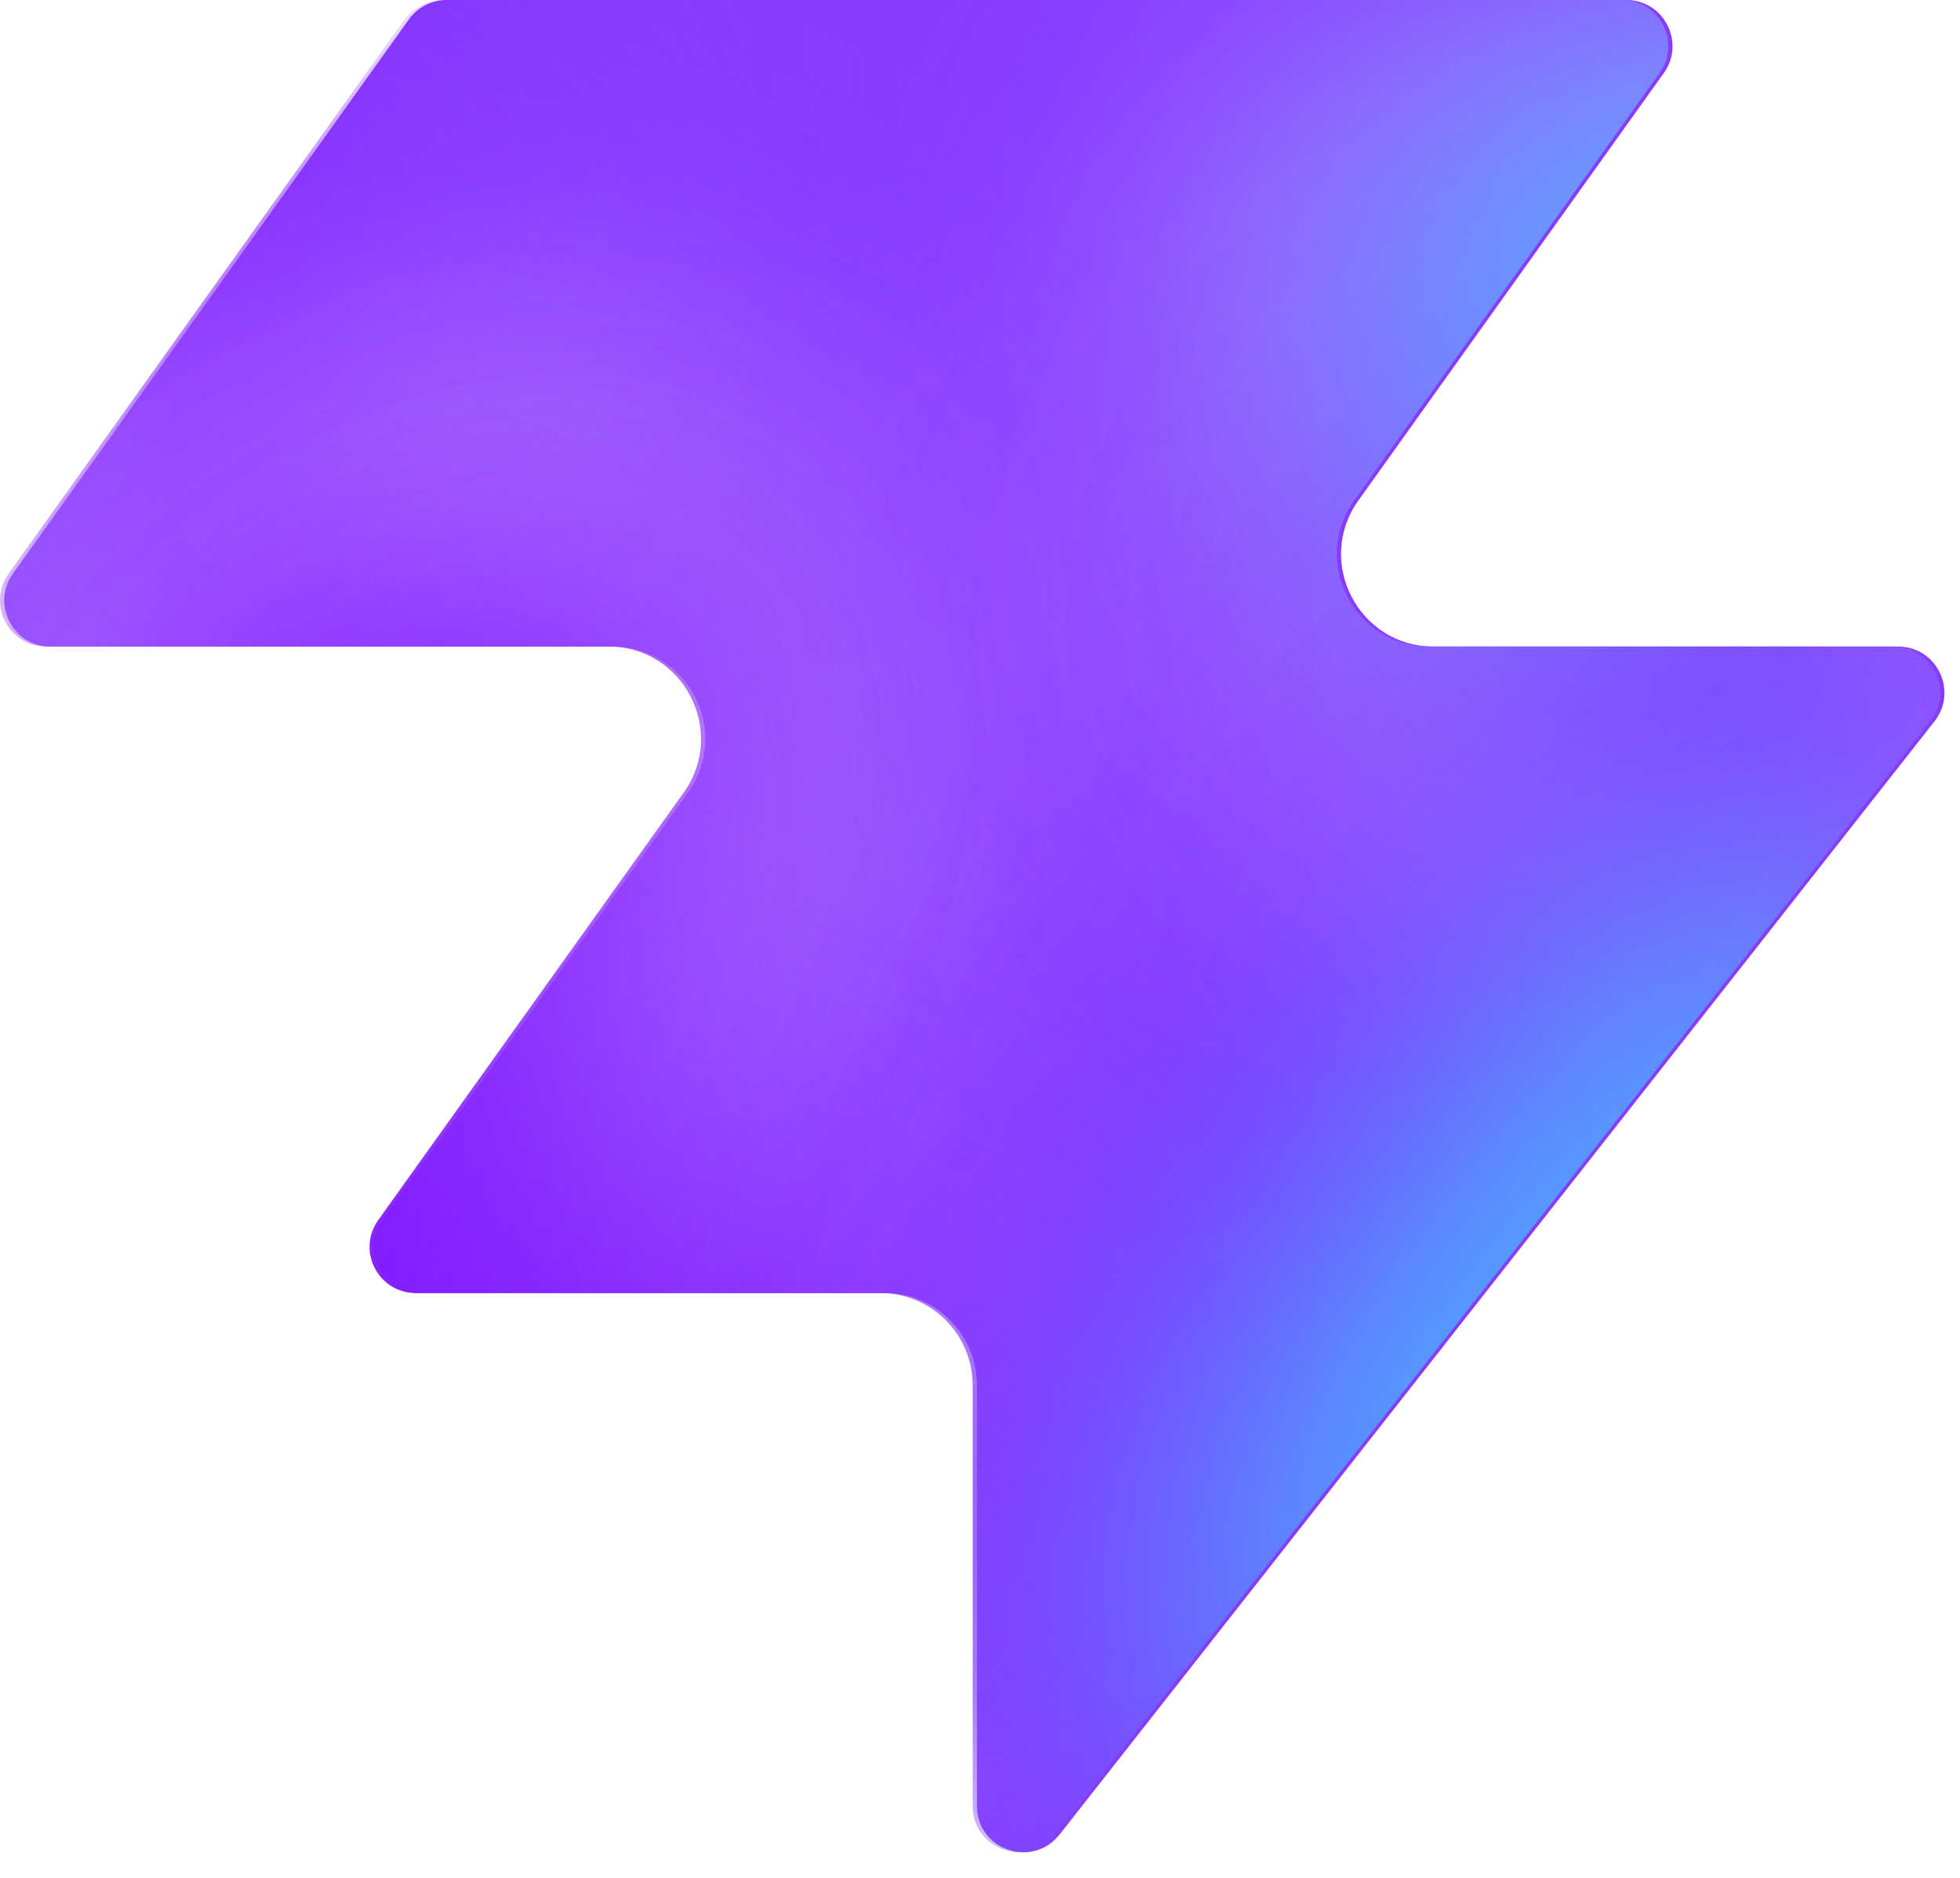
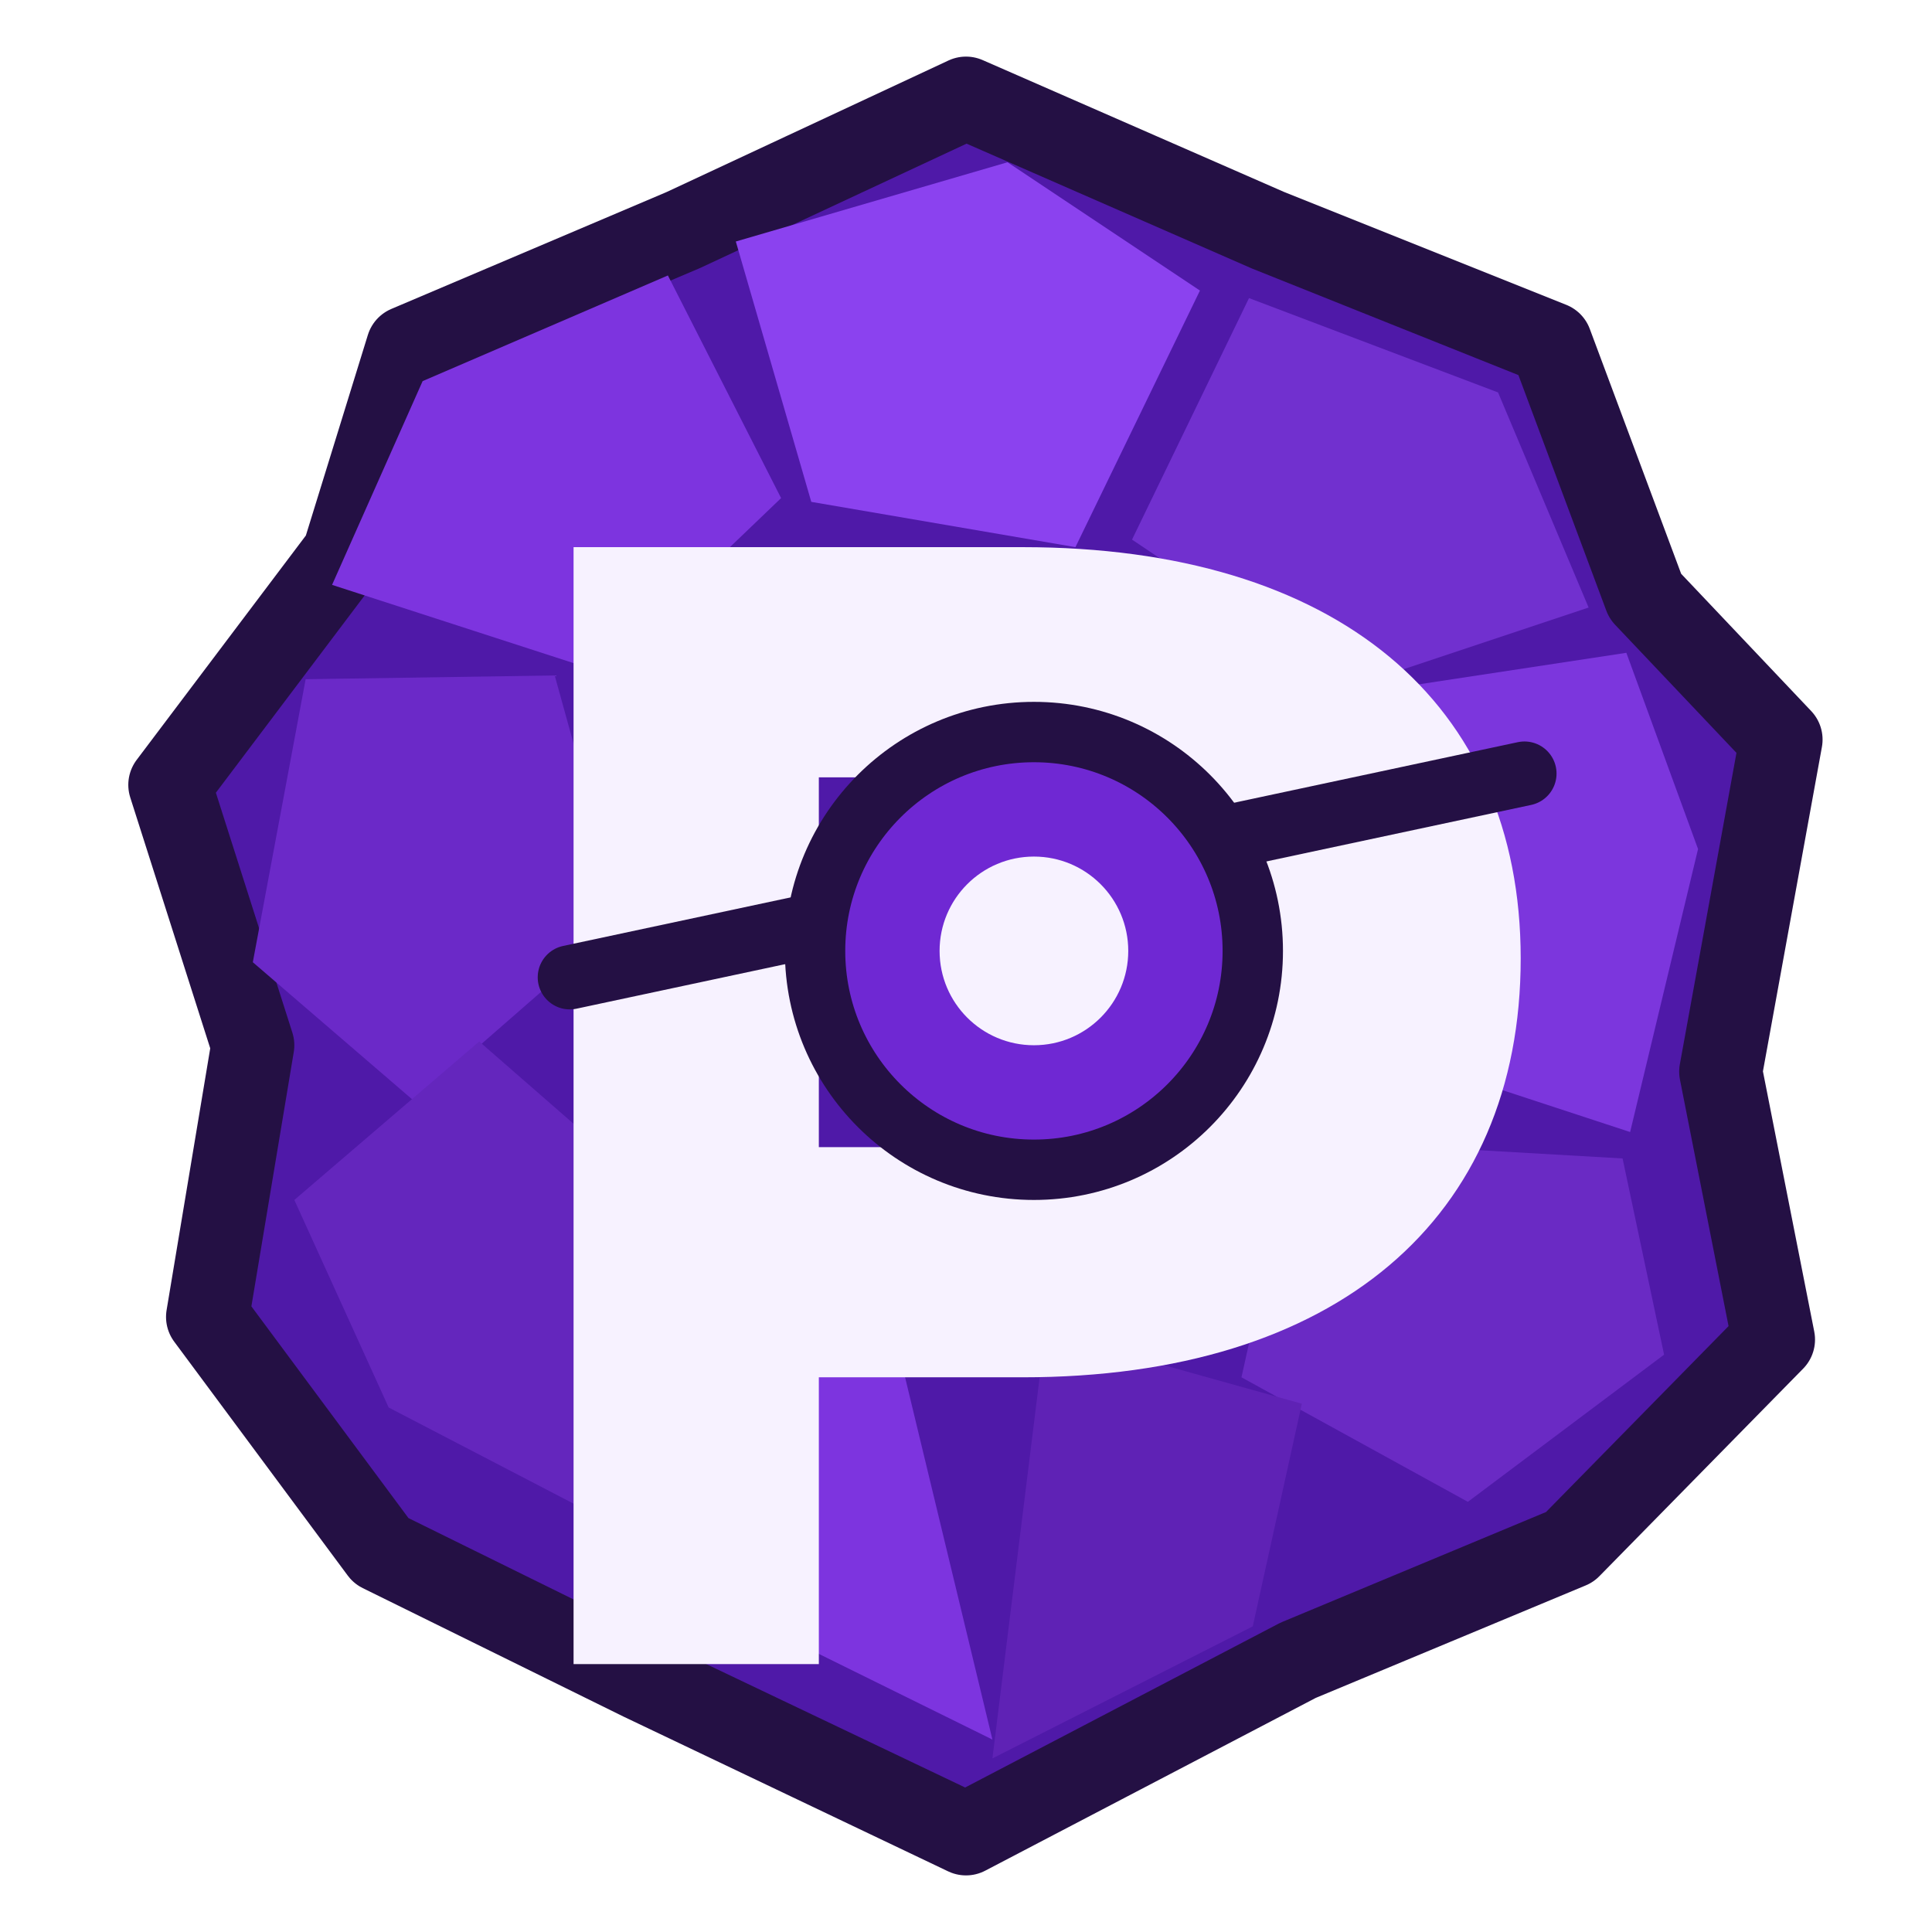
- <svg xmlns="http://www.w3.org/2000/svg" width="48" height="46" fill="none" viewBox="0 0 48 46">
-   <path fill="#863bff" d="M25.946 44.938c-.664.845-2.021.375-2.021-.698V33.937a2.26 2.26 0 0 0-2.262-2.262H10.287c-.92 0-1.456-1.04-.92-1.788l7.48-10.471c1.07-1.497 0-3.578-1.842-3.578H1.237c-.92 0-1.456-1.04-.92-1.788L10.013.474c.214-.297.556-.474.92-.474h28.894c.92 0 1.456 1.04.92 1.788l-7.48 10.471c-1.07 1.498 0 3.579 1.842 3.579h11.377c.943 0 1.473 1.088.89 1.83L25.947 44.94z" style="fill:#863bff;fill:color(display-p3 .525 .23 1);fill-opacity:1" />
-   <mask id="a" width="48" height="46" x="0" y="0" maskUnits="userSpaceOnUse" style="mask-type:alpha">
-     <path fill="#000" d="M25.842 44.938c-.664.844-2.021.375-2.021-.698V33.937a2.26 2.26 0 0 0-2.262-2.262H10.183c-.92 0-1.456-1.04-.92-1.788l7.48-10.471c1.07-1.498 0-3.579-1.842-3.579H1.133c-.92 0-1.456-1.04-.92-1.787L9.91.473c.214-.297.556-.474.92-.474h28.894c.92 0 1.456 1.04.92 1.788l-7.48 10.471c-1.07 1.498 0 3.578 1.842 3.578h11.377c.943 0 1.473 1.088.89 1.832L25.843 44.94z" style="fill:#000;fill-opacity:1" />
-   </mask>
-   <g mask="url(#a)">
-     <g filter="url(#b)">
-       <ellipse cx="5.508" cy="14.704" fill="#ede6ff" rx="5.508" ry="14.704" style="fill:#ede6ff;fill:color(display-p3 .927 .903 1);fill-opacity:1" transform="matrix(.00324 1 1 -.00324 -4.47 31.516)" />
-     </g>
-     <g filter="url(#c)">
-       <ellipse cx="10.399" cy="29.851" fill="#ede6ff" rx="10.399" ry="29.851" style="fill:#ede6ff;fill:color(display-p3 .927 .903 1);fill-opacity:1" transform="matrix(.00324 1 1 -.00324 -39.328 7.883)" />
-     </g>
-     <g filter="url(#d)">
-       <ellipse cx="5.508" cy="30.487" fill="#7e14ff" rx="5.508" ry="30.487" style="fill:#7e14ff;fill:color(display-p3 .492 .077 1);fill-opacity:1" transform="rotate(89.814 -25.913 -14.639)scale(1 -1)" />
-     </g>
-     <g filter="url(#e)">
-       <ellipse cx="5.508" cy="30.599" fill="#7e14ff" rx="5.508" ry="30.599" style="fill:#7e14ff;fill:color(display-p3 .492 .077 1);fill-opacity:1" transform="rotate(89.814 -32.644 -3.334)scale(1 -1)" />
-     </g>
-     <g filter="url(#f)">
-       <ellipse cx="5.508" cy="30.599" fill="#7e14ff" rx="5.508" ry="30.599" style="fill:#7e14ff;fill:color(display-p3 .492 .077 1);fill-opacity:1" transform="matrix(.00324 1 1 -.00324 -34.34 30.47)" />
-     </g>
-     <g filter="url(#g)">
-       <ellipse cx="14.072" cy="22.078" fill="#ede6ff" rx="14.072" ry="22.078" style="fill:#ede6ff;fill:color(display-p3 .927 .903 1);fill-opacity:1" transform="rotate(93.35 24.506 48.493)scale(-1 1)" />
-     </g>
-     <g filter="url(#h)">
-       <ellipse cx="3.47" cy="21.501" fill="#7e14ff" rx="3.47" ry="21.501" style="fill:#7e14ff;fill:color(display-p3 .492 .077 1);fill-opacity:1" transform="rotate(89.009 28.708 47.59)scale(-1 1)" />
-     </g>
-     <g filter="url(#i)">
-       <ellipse cx="3.47" cy="21.501" fill="#7e14ff" rx="3.47" ry="21.501" style="fill:#7e14ff;fill:color(display-p3 .492 .077 1);fill-opacity:1" transform="rotate(89.009 28.708 47.59)scale(-1 1)" />
-     </g>
-     <g filter="url(#j)">
-       <ellipse cx=".387" cy="8.972" fill="#7e14ff" rx="4.407" ry="29.108" style="fill:#7e14ff;fill:color(display-p3 .492 .077 1);fill-opacity:1" transform="rotate(39.51 .387 8.972)" />
-     </g>
-     <g filter="url(#k)">
-       <ellipse cx="47.523" cy="-6.092" fill="#7e14ff" rx="4.407" ry="29.108" style="fill:#7e14ff;fill:color(display-p3 .492 .077 1);fill-opacity:1" transform="rotate(37.892 47.523 -6.092)" />
-     </g>
-     <g filter="url(#l)">
-       <ellipse cx="41.412" cy="6.333" fill="#47bfff" rx="5.971" ry="9.665" style="fill:#47bfff;fill:color(display-p3 .28 .748 1);fill-opacity:1" transform="rotate(37.892 41.412 6.333)" />
-     </g>
-     <g filter="url(#m)">
-       <ellipse cx="-1.879" cy="38.332" fill="#7e14ff" rx="4.407" ry="29.108" style="fill:#7e14ff;fill:color(display-p3 .492 .077 1);fill-opacity:1" transform="rotate(37.892 -1.88 38.332)" />
-     </g>
-     <g filter="url(#n)">
-       <ellipse cx="-1.879" cy="38.332" fill="#7e14ff" rx="4.407" ry="29.108" style="fill:#7e14ff;fill:color(display-p3 .492 .077 1);fill-opacity:1" transform="rotate(37.892 -1.88 38.332)" />
-     </g>
-     <g filter="url(#o)">
-       <ellipse cx="35.651" cy="29.907" fill="#7e14ff" rx="4.407" ry="29.108" style="fill:#7e14ff;fill:color(display-p3 .492 .077 1);fill-opacity:1" transform="rotate(37.892 35.651 29.907)" />
-     </g>
-     <g filter="url(#p)">
-       <ellipse cx="38.418" cy="32.4" fill="#47bfff" rx="5.971" ry="15.297" style="fill:#47bfff;fill:color(display-p3 .28 .748 1);fill-opacity:1" transform="rotate(37.892 38.418 32.4)" />
-     </g>
-   </g>
-   <defs>
-     <filter id="b" width="60.045" height="41.654" x="-19.77" y="16.149" color-interpolation-filters="sRGB" filterUnits="userSpaceOnUse">
-       <feFlood flood-opacity="0" result="BackgroundImageFix" />
-       <feBlend in="SourceGraphic" in2="BackgroundImageFix" result="shape" />
-       <feGaussianBlur result="effect1_foregroundBlur_2002_17158" stdDeviation="7.659" />
-     </filter>
-     <filter id="c" width="90.34" height="51.437" x="-54.613" y="-7.533" color-interpolation-filters="sRGB" filterUnits="userSpaceOnUse">
-       <feFlood flood-opacity="0" result="BackgroundImageFix" />
-       <feBlend in="SourceGraphic" in2="BackgroundImageFix" result="shape" />
-       <feGaussianBlur result="effect1_foregroundBlur_2002_17158" stdDeviation="7.659" />
-     </filter>
-     <filter id="d" width="79.355" height="29.4" x="-49.64" y="2.03" color-interpolation-filters="sRGB" filterUnits="userSpaceOnUse">
-       <feFlood flood-opacity="0" result="BackgroundImageFix" />
-       <feBlend in="SourceGraphic" in2="BackgroundImageFix" result="shape" />
-       <feGaussianBlur result="effect1_foregroundBlur_2002_17158" stdDeviation="4.596" />
-     </filter>
-     <filter id="e" width="79.579" height="29.4" x="-45.045" y="20.029" color-interpolation-filters="sRGB" filterUnits="userSpaceOnUse">
-       <feFlood flood-opacity="0" result="BackgroundImageFix" />
-       <feBlend in="SourceGraphic" in2="BackgroundImageFix" result="shape" />
-       <feGaussianBlur result="effect1_foregroundBlur_2002_17158" stdDeviation="4.596" />
-     </filter>
-     <filter id="f" width="79.579" height="29.4" x="-43.513" y="21.178" color-interpolation-filters="sRGB" filterUnits="userSpaceOnUse">
-       <feFlood flood-opacity="0" result="BackgroundImageFix" />
-       <feBlend in="SourceGraphic" in2="BackgroundImageFix" result="shape" />
-       <feGaussianBlur result="effect1_foregroundBlur_2002_17158" stdDeviation="4.596" />
-     </filter>
-     <filter id="g" width="74.749" height="58.852" x="15.756" y="-17.901" color-interpolation-filters="sRGB" filterUnits="userSpaceOnUse">
-       <feFlood flood-opacity="0" result="BackgroundImageFix" />
-       <feBlend in="SourceGraphic" in2="BackgroundImageFix" result="shape" />
-       <feGaussianBlur result="effect1_foregroundBlur_2002_17158" stdDeviation="7.659" />
-     </filter>
-     <filter id="h" width="61.377" height="25.362" x="23.548" y="2.284" color-interpolation-filters="sRGB" filterUnits="userSpaceOnUse">
-       <feFlood flood-opacity="0" result="BackgroundImageFix" />
-       <feBlend in="SourceGraphic" in2="BackgroundImageFix" result="shape" />
-       <feGaussianBlur result="effect1_foregroundBlur_2002_17158" stdDeviation="4.596" />
-     </filter>
-     <filter id="i" width="61.377" height="25.362" x="23.548" y="2.284" color-interpolation-filters="sRGB" filterUnits="userSpaceOnUse">
-       <feFlood flood-opacity="0" result="BackgroundImageFix" />
-       <feBlend in="SourceGraphic" in2="BackgroundImageFix" result="shape" />
-       <feGaussianBlur result="effect1_foregroundBlur_2002_17158" stdDeviation="4.596" />
-     </filter>
-     <filter id="j" width="56.045" height="63.649" x="-27.636" y="-22.853" color-interpolation-filters="sRGB" filterUnits="userSpaceOnUse">
-       <feFlood flood-opacity="0" result="BackgroundImageFix" />
-       <feBlend in="SourceGraphic" in2="BackgroundImageFix" result="shape" />
-       <feGaussianBlur result="effect1_foregroundBlur_2002_17158" stdDeviation="4.596" />
-     </filter>
-     <filter id="k" width="54.814" height="64.646" x="20.116" y="-38.415" color-interpolation-filters="sRGB" filterUnits="userSpaceOnUse">
-       <feFlood flood-opacity="0" result="BackgroundImageFix" />
-       <feBlend in="SourceGraphic" in2="BackgroundImageFix" result="shape" />
-       <feGaussianBlur result="effect1_foregroundBlur_2002_17158" stdDeviation="4.596" />
-     </filter>
-     <filter id="l" width="33.541" height="35.313" x="24.641" y="-11.323" color-interpolation-filters="sRGB" filterUnits="userSpaceOnUse">
-       <feFlood flood-opacity="0" result="BackgroundImageFix" />
-       <feBlend in="SourceGraphic" in2="BackgroundImageFix" result="shape" />
-       <feGaussianBlur result="effect1_foregroundBlur_2002_17158" stdDeviation="4.596" />
-     </filter>
-     <filter id="m" width="54.814" height="64.646" x="-29.286" y="6.009" color-interpolation-filters="sRGB" filterUnits="userSpaceOnUse">
-       <feFlood flood-opacity="0" result="BackgroundImageFix" />
-       <feBlend in="SourceGraphic" in2="BackgroundImageFix" result="shape" />
-       <feGaussianBlur result="effect1_foregroundBlur_2002_17158" stdDeviation="4.596" />
-     </filter>
-     <filter id="n" width="54.814" height="64.646" x="-29.286" y="6.009" color-interpolation-filters="sRGB" filterUnits="userSpaceOnUse">
-       <feFlood flood-opacity="0" result="BackgroundImageFix" />
-       <feBlend in="SourceGraphic" in2="BackgroundImageFix" result="shape" />
-       <feGaussianBlur result="effect1_foregroundBlur_2002_17158" stdDeviation="4.596" />
-     </filter>
-     <filter id="o" width="54.814" height="64.646" x="8.244" y="-2.416" color-interpolation-filters="sRGB" filterUnits="userSpaceOnUse">
-       <feFlood flood-opacity="0" result="BackgroundImageFix" />
-       <feBlend in="SourceGraphic" in2="BackgroundImageFix" result="shape" />
-       <feGaussianBlur result="effect1_foregroundBlur_2002_17158" stdDeviation="4.596" />
-     </filter>
-     <filter id="p" width="39.409" height="43.623" x="18.713" y="10.588" color-interpolation-filters="sRGB" filterUnits="userSpaceOnUse">
-       <feFlood flood-opacity="0" result="BackgroundImageFix" />
-       <feBlend in="SourceGraphic" in2="BackgroundImageFix" result="shape" />
-       <feGaussianBlur result="effect1_foregroundBlur_2002_17158" stdDeviation="4.596" />
-     </filter>
-   </defs>
+ <svg xmlns="http://www.w3.org/2000/svg" viewBox="0 0 512 512" role="img" aria-labelledby="title desc">
+   <path d="M256 26 336 61 411 91 436 158 472 196 456 284 470 355 416 410 344 440 256 486 170 445 101 411 55 349 67 277 45 208 91 147 108 92 181 61Z" fill="#4f19a8" stroke="#241044" stroke-width="22" stroke-linejoin="round" />
+   <path d="M112 101 177 73 207 132 159 178 88 155Z" fill="#7d34df" />
+   <path d="M195 64 267 43 318 77 285 145 215 133Z" fill="#8b42ef" />
+   <path d="M331 79 397 104 421 161 358 182 300 143Z" fill="#7130cf" />
+   <path d="M81 180 147 179 165 244 110 292 67 255Z" fill="#6b29c8" />
+   <path d="M352 185 431 173 450 225 432 300 368 279Z" fill="#7c36dd" />
+   <path d="M78 318 127 276 174 317 153 399 103 373Z" fill="#6426bd" />
+   <path d="M343 302 430 307 441 359 389 398 329 365Z" fill="#6a2ac4" />
+   <path d="M167 376 236 349 263 461 186 423Z" fill="#7d34df" />
+   <path d="M277 353 345 372 332 431 263 466Z" fill="#5f22b5" />
+   <path fill="#f7f2ff" d="M152 145h119c83 0 132 41 132 109 0 69-49 111-132 111h-54v76h-65Zm65 61v98h54c43 0 67-17 67-50 0-32-24-48-67-48Z" />
+   <path d="M151 259 404 205" stroke="#241044" stroke-width="17" stroke-linecap="round" />
+   <circle cx="274" cy="252" r="58" fill="#6f28d3" stroke="#241044" stroke-width="16" />
+   <circle cx="274" cy="252" r="25" fill="#f7f2ff" />
</svg>
